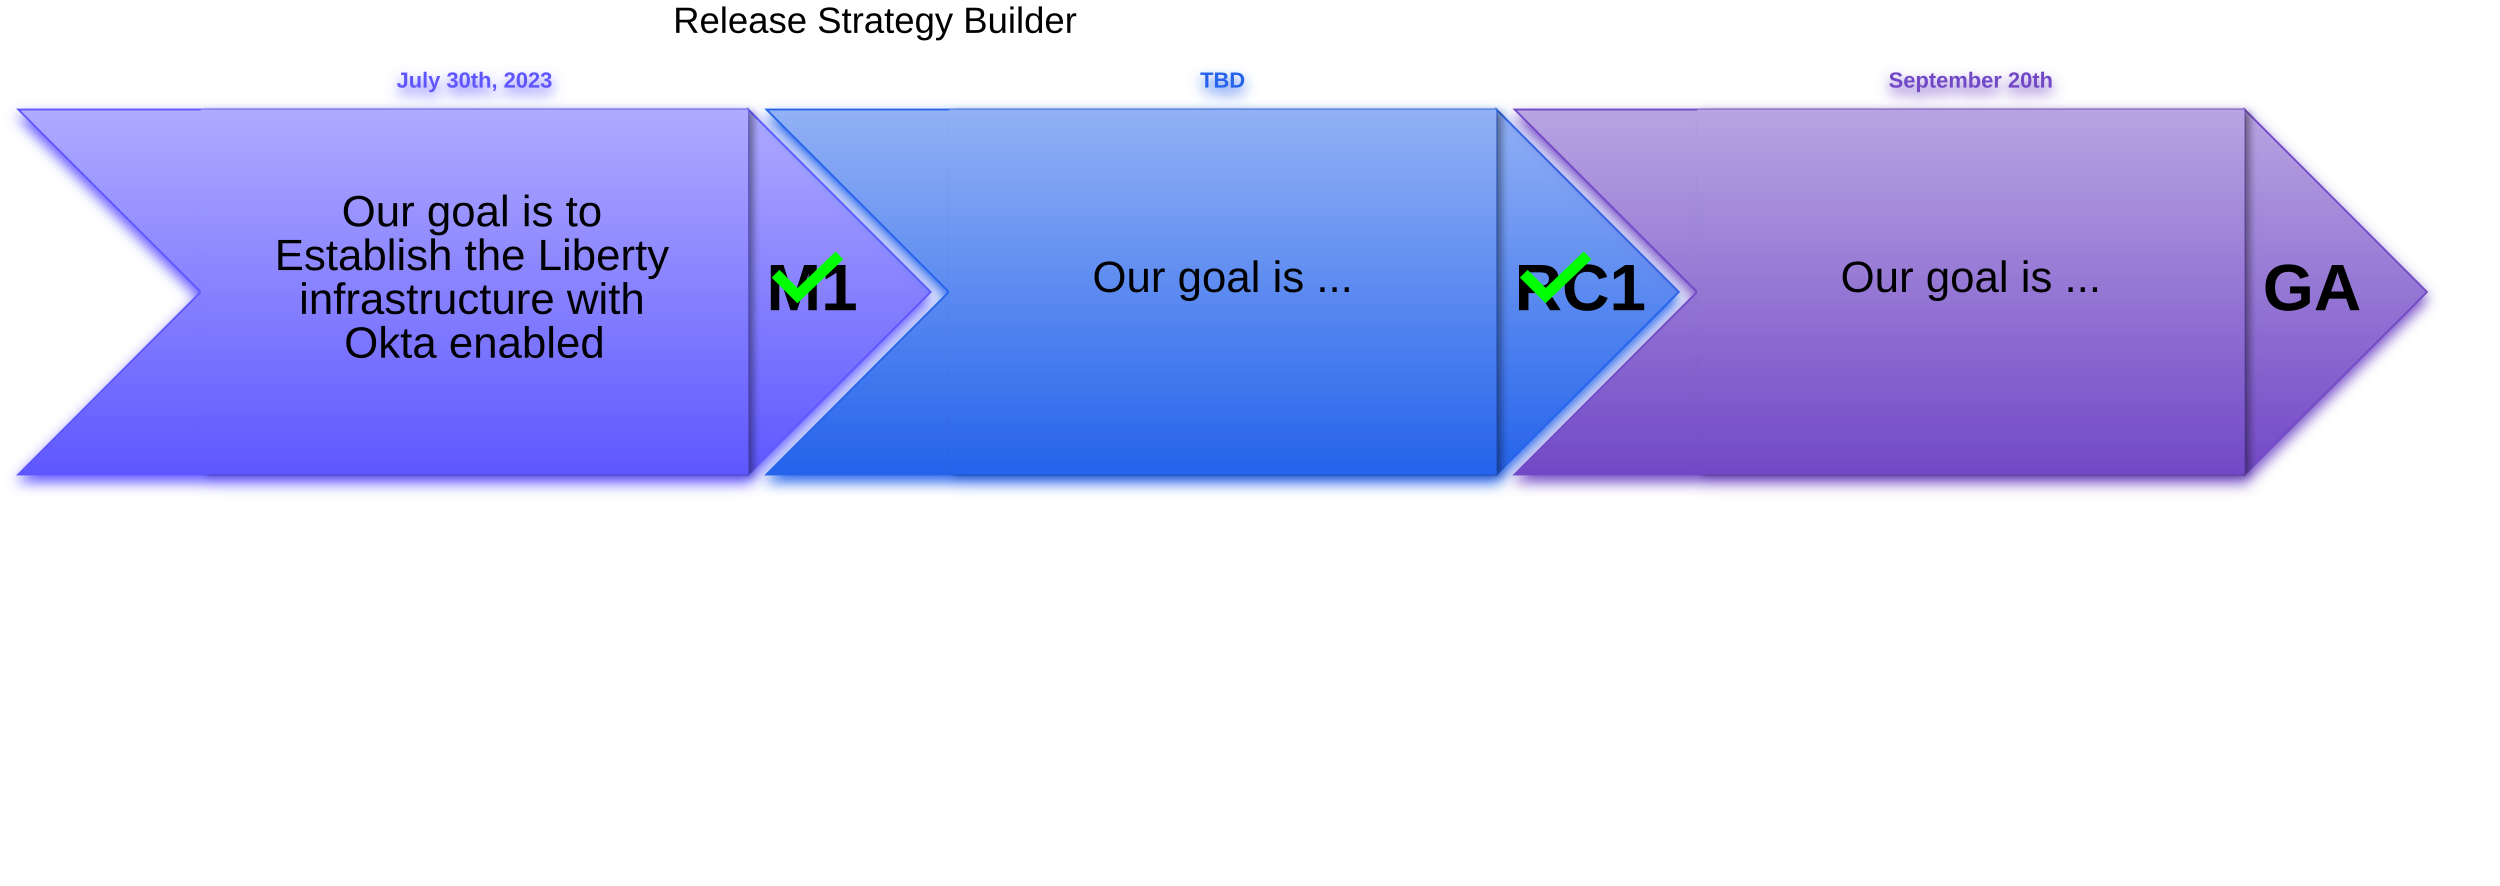
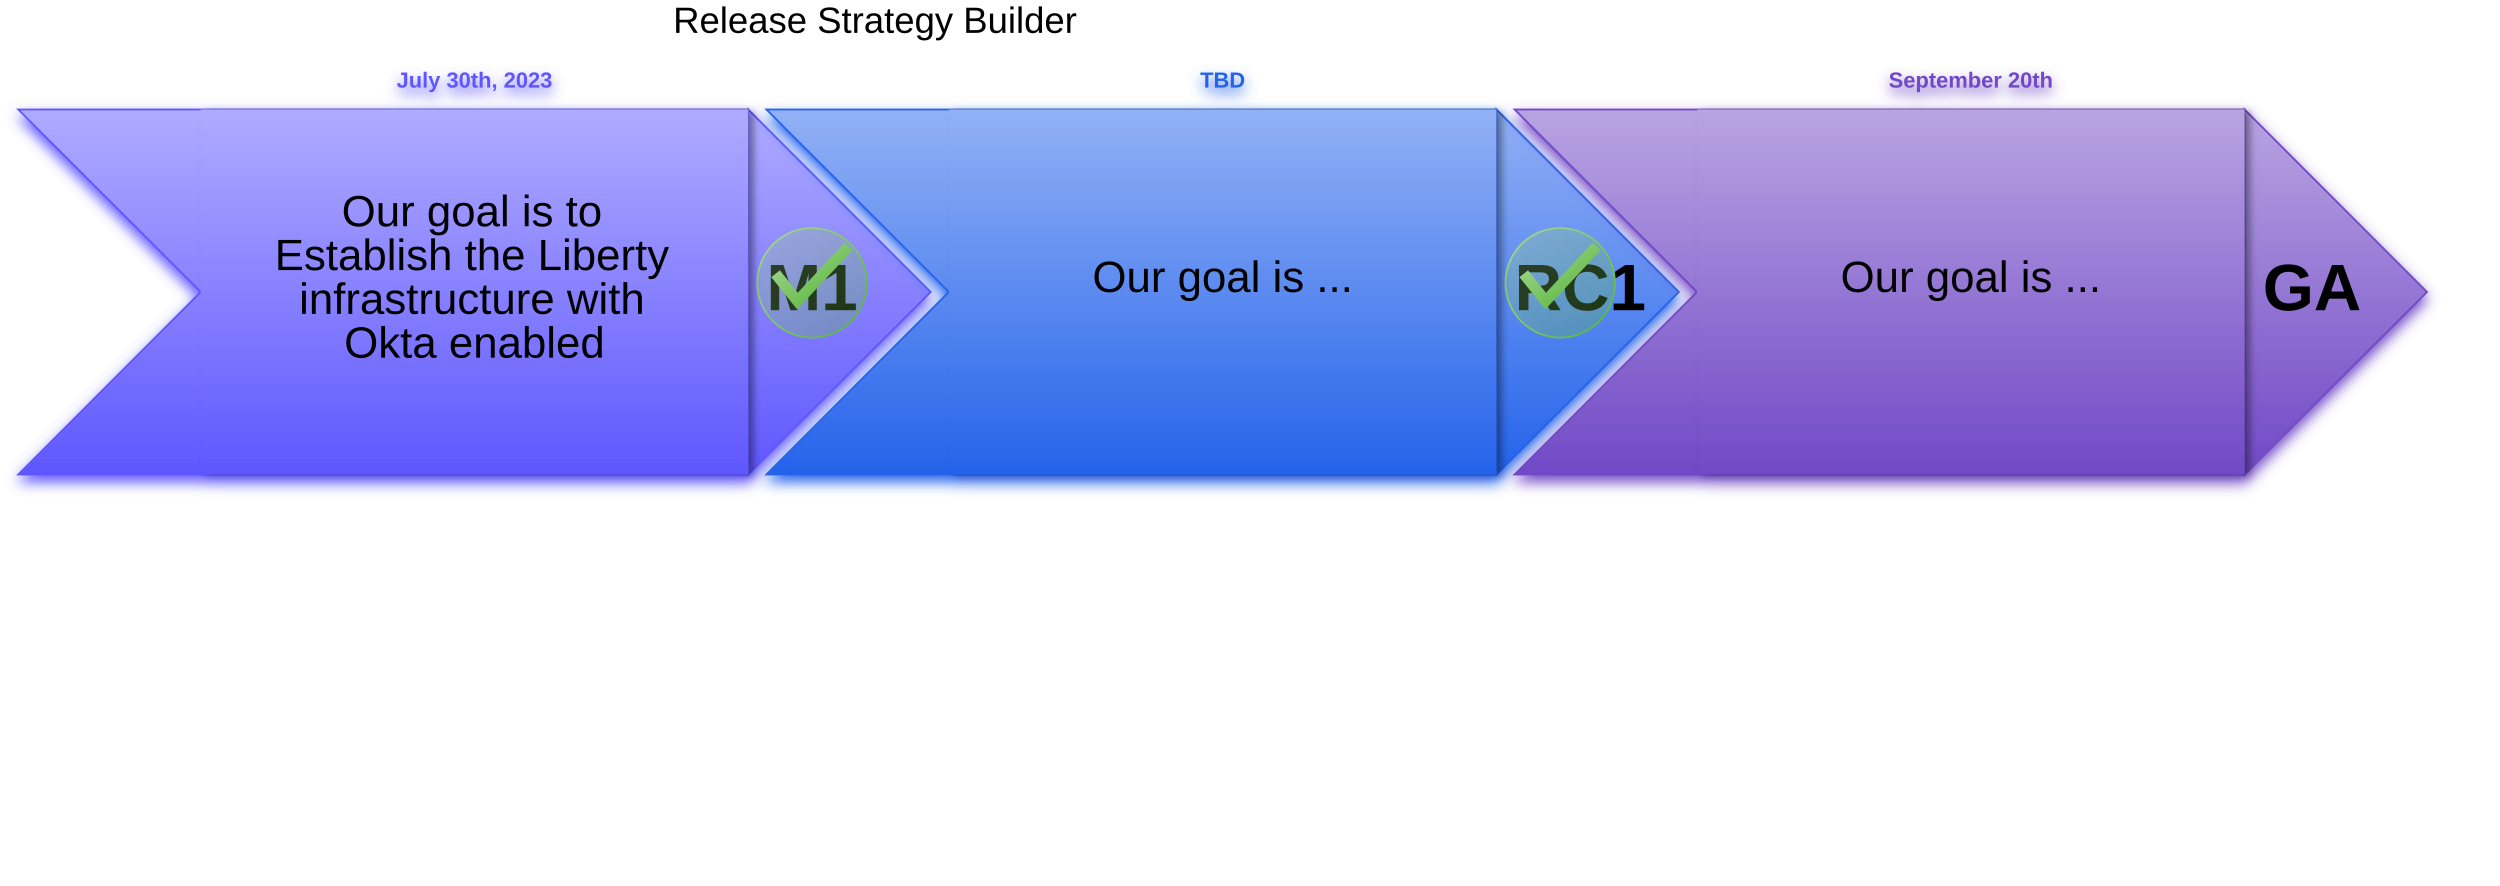
<svg xmlns="http://www.w3.org/2000/svg" xmlns:xlink="http://www.w3.org/1999/xlink" width="959.0" height="339.5" viewBox="0 0 959.0 339.5" role="img" aria-label="Docops: Release Strategy" id="ID64cb1ef4-676b-4f29-906f-89abe7a1ea45">
  <defs>
    <filter id="Bevel2" filterUnits="objectBoundingBox" x="-10%" y="-10%" width="150%" height="150%">
      <feGaussianBlur in="SourceAlpha" stdDeviation="0.5" result="blur" />
      <feSpecularLighting in="blur" surfaceScale="5" specularConstant="0.5" specularExponent="10" result="specOut" lighting-color="white">
        <fePointLight x="-5000" y="-10000" z="0000" />
      </feSpecularLighting>
      <feComposite in="specOut" in2="SourceAlpha" operator="in" result="specOut2" />
      <feComposite in="SourceGraphic" in2="specOut2" operator="arithmetic" k1="0" k2="1" k3="1" k4="0" result="litPaint" />
    </filter>
    <linearGradient id="ID0756d7d2-2648-4a67-89af-c133b3a8d4c9" x2="1" y2="1">
      <stop class="stop1" offset="0%" stop-color="#a48bdb">
        <animate attributeName="stop-color" values="#a48bdb;#7651c9;#4918B8;#a48bdb;#7651c9;#4918B8;" dur="20s" repeatCount="indefinite">
                     </animate>
      </stop>
      <stop class="stop2" offset="50%" stop-color="#7651c9">
        <animate attributeName="stop-color" values="#a48bdb;#7651c9;#4918B8;#a48bdb;#7651c9;#4918B8;" dur="20s" repeatCount="indefinite">
                     </animate>
      </stop>
      <stop class="stop3" offset="100%" stop-color="#4918B8">
        <animate attributeName="stop-color" values="#a48bdb;#7651c9;#4918B8;#a48bdb;#7651c9;#4918B8;" dur="20s" repeatCount="indefinite">
                     </animate>
      </stop>
      <animateTransform attributeName="gradientTransform" type="rotate" values="360 .5 .5;0 .5 .5" dur="10s" repeatCount="indefinite" />
    </linearGradient>
-     <polyline id="completedCheck" points="10 25 22 37 45 15" fill="none" stroke="#0f0" stroke-width="6" />
+     <linearGradient id="circlecheck" x2="1" y2="1">
+       <stop class="stop1" offset="0%" stop-color="#a9d99a" />
+       <stop class="stop2" offset="50%" stop-color="#7ec667" />
+       <stop class="stop3" offset="100%" stop-color="#54B435" />
+     </linearGradient>
+     <g id="completedCheck">
+       <circle id="myCircle" cx="30" cy="30" r="30" class="card" stroke="url(#circlecheck)" stroke-width="1" fill="url(#circlecheck)" fill-opacity="0.3" />
+       <polyline points="10 25 22 40 50 10" fill="none" stroke="url(#circlecheck)" stroke-width="6" />
+     </g>
    <linearGradient id="shadM_rect" x2="0%" y2="100%">
      <stop class="stop1" offset="0%" stop-color="#afabff" />
      <stop class="stop2" offset="50%" stop-color="#8781ff" />
      <stop class="stop3" offset="100%" stop-color="#5f57ff" />
    </linearGradient>
    <linearGradient id="shadR_rect" x2="0%" y2="100%">
      <stop class="stop1" offset="0%" stop-color="#92b1f5" />
      <stop class="stop2" offset="50%" stop-color="#5b8af0" />
      <stop class="stop3" offset="100%" stop-color="#2563eb" />
    </linearGradient>
    <linearGradient id="shadG_rect" x2="0%" y2="100%">
      <stop class="stop1" offset="0%" stop-color="#b8a4e2" />
      <stop class="stop2" offset="50%" stop-color="#9476d4" />
      <stop class="stop3" offset="100%" stop-color="#7149c6" />
    </linearGradient>
    <style>
            #ID64cb1ef4-676b-4f29-906f-89abe7a1ea45 .shadM { fill: #5f57ff; filter: drop-shadow(0 1mm 1mm #5f57ff); }
            #ID64cb1ef4-676b-4f29-906f-89abe7a1ea45 .shadR { fill: #2563eb; filter: drop-shadow(0 1mm 1mm #2563eb); }

            #ID64cb1ef4-676b-4f29-906f-89abe7a1ea45 .shadG { fill: #7149c6; filter: drop-shadow(0 1mm 1mm #7149c6); }
            #ID64cb1ef4-676b-4f29-906f-89abe7a1ea45 .milestoneTL { font-family: Arial, "Helvetica Neue", Helvetica, sans-serif; font-weight: bold; }
            #ID64cb1ef4-676b-4f29-906f-89abe7a1ea45 .lines { font-size: 10px; }

            #ID64cb1ef4-676b-4f29-906f-89abe7a1ea45 .milestoneTL &gt; .entry { text-anchor: start; font-weight: normal; }
            .raise { pointer-events: bounding-box; opacity: 1; filter: drop-shadow(3px 1px 2px rgb(0 0 0 / 0.4)); }

            .raise:hover { stroke: gold; stroke-width: 3px; opacity: 0.9; }

        </style>
  </defs>
  <g transform="scale(0.7)" id="GID64cb1ef4-676b-4f29-906f-89abe7a1ea45">
    <text x="479.5" y="18" fill="#000000" text-anchor="middle" font-size="20px" font-family="Arial, Helvetica, sans-serif">Release Strategy Builder</text>
    <g transform="translate(10,60)" class="shadM">
      <text text-anchor="middle" x="250" y="-12" class="milestoneTL">July 30th, 2023</text>
      <path d="m 0,0 h 400 v 200 h -400 l 0,0 l 100,-100 z" stroke="#5f57ff" fill="url(#shadM_rect)" />
      <path d="m 400,0 v 200 l 100,-100 z" fill="url(#shadM_rect)" stroke="#5f57ff" />
      <text x="410" y="110" class="milestoneTL" font-size="36px" fill="#000000">M1</text>
      <use xlink:href="#completedCheck" x="405" y="65" width="24" height="24" />
      <g transform="translate(100,0)" cursor="pointer">
        <rect x="0" y="0" height="200" width="300" fill="url(#shadM_rect)" class="raise" />
        <text text-anchor="middle" x="150" y="40" class="milestoneTL lines" font-size="10px" font-family="Arial, 'Helvetica Neue', Helvetica, sans-serif" font-weight="bold" fill="#000000">
          <tspan x="150" dy="24" text-anchor="middle" font-family="Arial, 'Helvetica Neue', Helvetica, sans-serif" font-size="24" font-weight="normal"> Our goal is to</tspan>
          <tspan x="150" dy="24" text-anchor="middle" font-family="Arial, 'Helvetica Neue', Helvetica, sans-serif" font-size="24" font-weight="normal">Establish the Liberty</tspan>
          <tspan x="150" dy="24" text-anchor="middle" font-family="Arial, 'Helvetica Neue', Helvetica, sans-serif" font-size="24" font-weight="normal">infrastructure with</tspan>
          <tspan x="150" dy="24" text-anchor="middle" font-family="Arial, 'Helvetica Neue', Helvetica, sans-serif" font-size="24" font-weight="normal">Okta enabled</tspan>
        </text>
      </g>
    </g>
    <g transform="translate(10,275)" class="shadM" visibility="hidden" id="ID64cb1ef4-676b-4f29-906f-89abe7a1ea45_0">
      <path d="m 0,0 h 400 v 200 h -400 l 0,0 l 100,-100 z" stroke="#5f57ff" fill="#fcfcfc" />
      <path d="m 400,0 v 200 l 100,-100 z" fill="url(#shadM_rect)" stroke="#5f57ff" />
      <text x="410" y="110" class="milestoneTL" font-size="36px" fill="#fcfcfc">M1</text>
      <text text-anchor="middle" x="200" y="12" class="milestoneTL lines" font-size="10px" font-family="Arial, &quot;Helvetica Neue&quot;, Helvetica, sans-serif" font-weight="bold">
        <tspan x="25" dy="10" class="entry" font-size="10px" font-weight="normal" font-family="Arial, 'Helvetica Neue', Helvetica, sans-serif" text-anchor="start">- Team will deploy to application server current production code</tspan>
        <tspan x="35" dy="10" class="entry" font-size="10px" font-weight="normal" font-family="Arial, 'Helvetica Neue', Helvetica, sans-serif" text-anchor="start">- Setup IHS proxy</tspan>
        <tspan x="45" dy="10" class="entry" font-size="10px" font-weight="normal" font-family="Arial, 'Helvetica Neue', Helvetica, sans-serif" text-anchor="start">- Team will Mark out websphere servers and mark in liberty servers</tspan>
        <tspan x="55" dy="10" class="entry" font-size="10px" font-weight="normal" font-family="Arial, 'Helvetica Neue', Helvetica, sans-serif" text-anchor="start">- Team will validate Okta changes on Liberty</tspan>
        <tspan x="65" dy="10" class="entry" font-size="10px" font-weight="normal" font-family="Arial, 'Helvetica Neue', Helvetica, sans-serif" text-anchor="start">- Once validated team will mark out liberty servers and mark in websphere servers</tspan>
        <tspan x="75" dy="10" class="entry" font-size="10px" font-weight="normal" font-family="Arial, 'Helvetica Neue', Helvetica, sans-serif" text-anchor="start">- QA will validate Production is still working</tspan>
        <tspan x="85" dy="10" class="entry" font-size="10px" font-weight="normal" font-family="Arial, 'Helvetica Neue', Helvetica, sans-serif" text-anchor="start">- Team will record all observations</tspan>
        <tspan x="95" dy="10" class="entry" font-size="10px" font-weight="normal" font-family="Arial, 'Helvetica Neue', Helvetica, sans-serif" text-anchor="start">- Team will validate logs and record observations as well</tspan>
        <tspan x="105" dy="10" class="entry" font-size="10px" font-weight="normal" font-family="Arial, 'Helvetica Neue', Helvetica, sans-serif" text-anchor="start">- Team will validate logs and record observations as well</tspan>
        <tspan x="95" dy="10" class="entry" font-size="10px" font-weight="normal" font-family="Arial, 'Helvetica Neue', Helvetica, sans-serif" text-anchor="start">- Team will validate logs and record observations as well</tspan>
        <tspan x="85" dy="10" class="entry" font-size="10px" font-weight="normal" font-family="Arial, 'Helvetica Neue', Helvetica, sans-serif" text-anchor="start">- Team will validate logs and record observations as well</tspan>
      </text>
    </g>
    <g transform="translate(420,60)" class="shadR">
      <text text-anchor="middle" x="250" y="-12" class="milestoneTL">TBD</text>
      <path d="m 0,0 h 400 v 200 h -400 l 0,0 l 100,-100 z" stroke="#2563eb" fill="url(#shadR_rect)" />
      <path d="m 400,0 v 200 l 100,-100 z" fill="url(#shadR_rect)" stroke="#2563eb" />
      <text x="410" y="110" class="milestoneTL" font-size="36px" fill="#000000">RC1</text>
      <use xlink:href="#completedCheck" x="405" y="65" width="24" height="24" />
      <g transform="translate(100,0)" cursor="pointer">
        <rect x="0" y="0" height="200" width="300" fill="url(#shadR_rect)" class="raise" />
        <text text-anchor="middle" x="150" y="76" class="milestoneTL lines" font-size="10px" font-family="Arial, 'Helvetica Neue', Helvetica, sans-serif" font-weight="bold" fill="#000000">
          <tspan x="150" dy="24" text-anchor="middle" font-family="Arial, 'Helvetica Neue', Helvetica, sans-serif" font-size="24" font-weight="normal"> Our goal is ...</tspan>
        </text>
      </g>
    </g>
    <g transform="translate(420,275)" class="shadR" visibility="hidden" id="ID64cb1ef4-676b-4f29-906f-89abe7a1ea45_1">
      <path d="m 0,0 h 400 v 200 h -400 l 0,0 l 100,-100 z" stroke="#2563eb" fill="#fcfcfc" />
      <path d="m 400,0 v 200 l 100,-100 z" fill="url(#shadR_rect)" stroke="#2563eb" />
      <text x="410" y="110" class="milestoneTL" font-size="36px" fill="#fcfcfc">RC1</text>
      <text text-anchor="middle" x="200" y="12" class="milestoneTL lines" font-size="10px" font-family="Arial, &quot;Helvetica Neue&quot;, Helvetica, sans-serif" font-weight="bold">
        <tspan x="25" dy="10" class="entry" font-size="10px" font-weight="normal" font-family="Arial, 'Helvetica Neue', Helvetica, sans-serif" text-anchor="start">- Team will deploy to application server current production code</tspan>
        <tspan x="35" dy="10" class="entry" font-size="10px" font-weight="normal" font-family="Arial, 'Helvetica Neue', Helvetica, sans-serif" text-anchor="start">- Setup IHS proxy</tspan>
        <tspan x="45" dy="10" class="entry" font-size="10px" font-weight="normal" font-family="Arial, 'Helvetica Neue', Helvetica, sans-serif" text-anchor="start">- Team will Mark out websphere servers and mark in liberty servers</tspan>
        <tspan x="55" dy="10" class="entry" font-size="10px" font-weight="normal" font-family="Arial, 'Helvetica Neue', Helvetica, sans-serif" text-anchor="start">- Team will validate Okta changes on Liberty</tspan>
        <tspan x="65" dy="10" class="entry" font-size="10px" font-weight="normal" font-family="Arial, 'Helvetica Neue', Helvetica, sans-serif" text-anchor="start">- Once validated team will mark out liberty servers and mark in websphere servers</tspan>
        <tspan x="75" dy="10" class="entry" font-size="10px" font-weight="normal" font-family="Arial, 'Helvetica Neue', Helvetica, sans-serif" text-anchor="start">- QA will validate Production is still working</tspan>
        <tspan x="85" dy="10" class="entry" font-size="10px" font-weight="normal" font-family="Arial, 'Helvetica Neue', Helvetica, sans-serif" text-anchor="start">- Team will record all observations</tspan>
        <tspan x="95" dy="10" class="entry" font-size="10px" font-weight="normal" font-family="Arial, 'Helvetica Neue', Helvetica, sans-serif" text-anchor="start">- Team will validate logs and record observations as well</tspan>
        <tspan x="105" dy="10" class="entry" font-size="10px" font-weight="normal" font-family="Arial, 'Helvetica Neue', Helvetica, sans-serif" text-anchor="start">- Team will validate logs and record observations as well</tspan>
        <tspan x="95" dy="10" class="entry" font-size="10px" font-weight="normal" font-family="Arial, 'Helvetica Neue', Helvetica, sans-serif" text-anchor="start">- Team will validate logs and record observations as well</tspan>
        <tspan x="85" dy="10" class="entry" font-size="10px" font-weight="normal" font-family="Arial, 'Helvetica Neue', Helvetica, sans-serif" text-anchor="start">- Team will validate logs and record observations as well</tspan>
      </text>
    </g>
    <g transform="translate(830,60)" class="shadG">
      <text text-anchor="middle" x="250" y="-12" class="milestoneTL">September 20th</text>
      <path d="m 0,0 h 400 v 200 h -400 l 0,0 l 100,-100 z" stroke="#7149c6" fill="url(#shadG_rect)" />
      <path d="m 400,0 v 200 l 100,-100 z" fill="url(#shadG_rect)" stroke="#7149c6" />
      <text x="410" y="110" class="milestoneTL" font-size="36px" fill="#000000">GA</text>
      <g transform="translate(100,0)" cursor="pointer">
        <rect x="0" y="0" height="200" width="300" fill="url(#shadG_rect)" class="raise" />
        <text text-anchor="middle" x="150" y="76" class="milestoneTL lines" font-size="10px" font-family="Arial, 'Helvetica Neue', Helvetica, sans-serif" font-weight="bold" fill="#000000">
          <tspan x="150" dy="24" text-anchor="middle" font-family="Arial, 'Helvetica Neue', Helvetica, sans-serif" font-size="24" font-weight="normal"> Our goal is ...</tspan>
        </text>
      </g>
    </g>
    <g transform="translate(830,275)" class="shadG" visibility="hidden" id="ID64cb1ef4-676b-4f29-906f-89abe7a1ea45_2">
      <path d="m 0,0 h 400 v 200 h -400 l 0,0 l 100,-100 z" stroke="#7149c6" fill="#fcfcfc" />
      <path d="m 400,0 v 200 l 100,-100 z" fill="url(#shadG_rect)" stroke="#7149c6" />
      <text x="410" y="110" class="milestoneTL" font-size="36px" fill="#fcfcfc">GA</text>
      <text text-anchor="middle" x="200" y="12" class="milestoneTL lines" font-size="10px" font-family="Arial, &quot;Helvetica Neue&quot;, Helvetica, sans-serif" font-weight="bold">
        <tspan x="25" dy="10" class="entry" font-size="10px" font-weight="normal" font-family="Arial, 'Helvetica Neue', Helvetica, sans-serif" text-anchor="start">- Team will deploy to application server current production code</tspan>
        <tspan x="35" dy="10" class="entry" font-size="10px" font-weight="normal" font-family="Arial, 'Helvetica Neue', Helvetica, sans-serif" text-anchor="start">- Setup IHS proxy</tspan>
        <tspan x="45" dy="10" class="entry" font-size="10px" font-weight="normal" font-family="Arial, 'Helvetica Neue', Helvetica, sans-serif" text-anchor="start">- Team will Mark out websphere servers and mark in liberty servers</tspan>
        <tspan x="55" dy="10" class="entry" font-size="10px" font-weight="normal" font-family="Arial, 'Helvetica Neue', Helvetica, sans-serif" text-anchor="start">- Team will validate Okta changes on Liberty</tspan>
        <tspan x="65" dy="10" class="entry" font-size="10px" font-weight="normal" font-family="Arial, 'Helvetica Neue', Helvetica, sans-serif" text-anchor="start">- Once validated team will mark out liberty servers and mark in websphere servers</tspan>
        <tspan x="75" dy="10" class="entry" font-size="10px" font-weight="normal" font-family="Arial, 'Helvetica Neue', Helvetica, sans-serif" text-anchor="start">- QA will validate Production is still working</tspan>
        <tspan x="85" dy="10" class="entry" font-size="10px" font-weight="normal" font-family="Arial, 'Helvetica Neue', Helvetica, sans-serif" text-anchor="start">- Team will record all observations</tspan>
        <tspan x="95" dy="10" class="entry" font-size="10px" font-weight="normal" font-family="Arial, 'Helvetica Neue', Helvetica, sans-serif" text-anchor="start">- Team will validate logs and record observations as well</tspan>
        <tspan x="105" dy="10" class="entry" font-size="10px" font-weight="normal" font-family="Arial, 'Helvetica Neue', Helvetica, sans-serif" text-anchor="start">- Team will validate logs and record observations as well</tspan>
        <tspan x="95" dy="10" class="entry" font-size="10px" font-weight="normal" font-family="Arial, 'Helvetica Neue', Helvetica, sans-serif" text-anchor="start">- Team will validate logs and record observations as well</tspan>
        <tspan x="85" dy="10" class="entry" font-size="10px" font-weight="normal" font-family="Arial, 'Helvetica Neue', Helvetica, sans-serif" text-anchor="start">- Team will validate logs and record observations as well</tspan>
      </text>
    </g>
  </g>
</svg>
